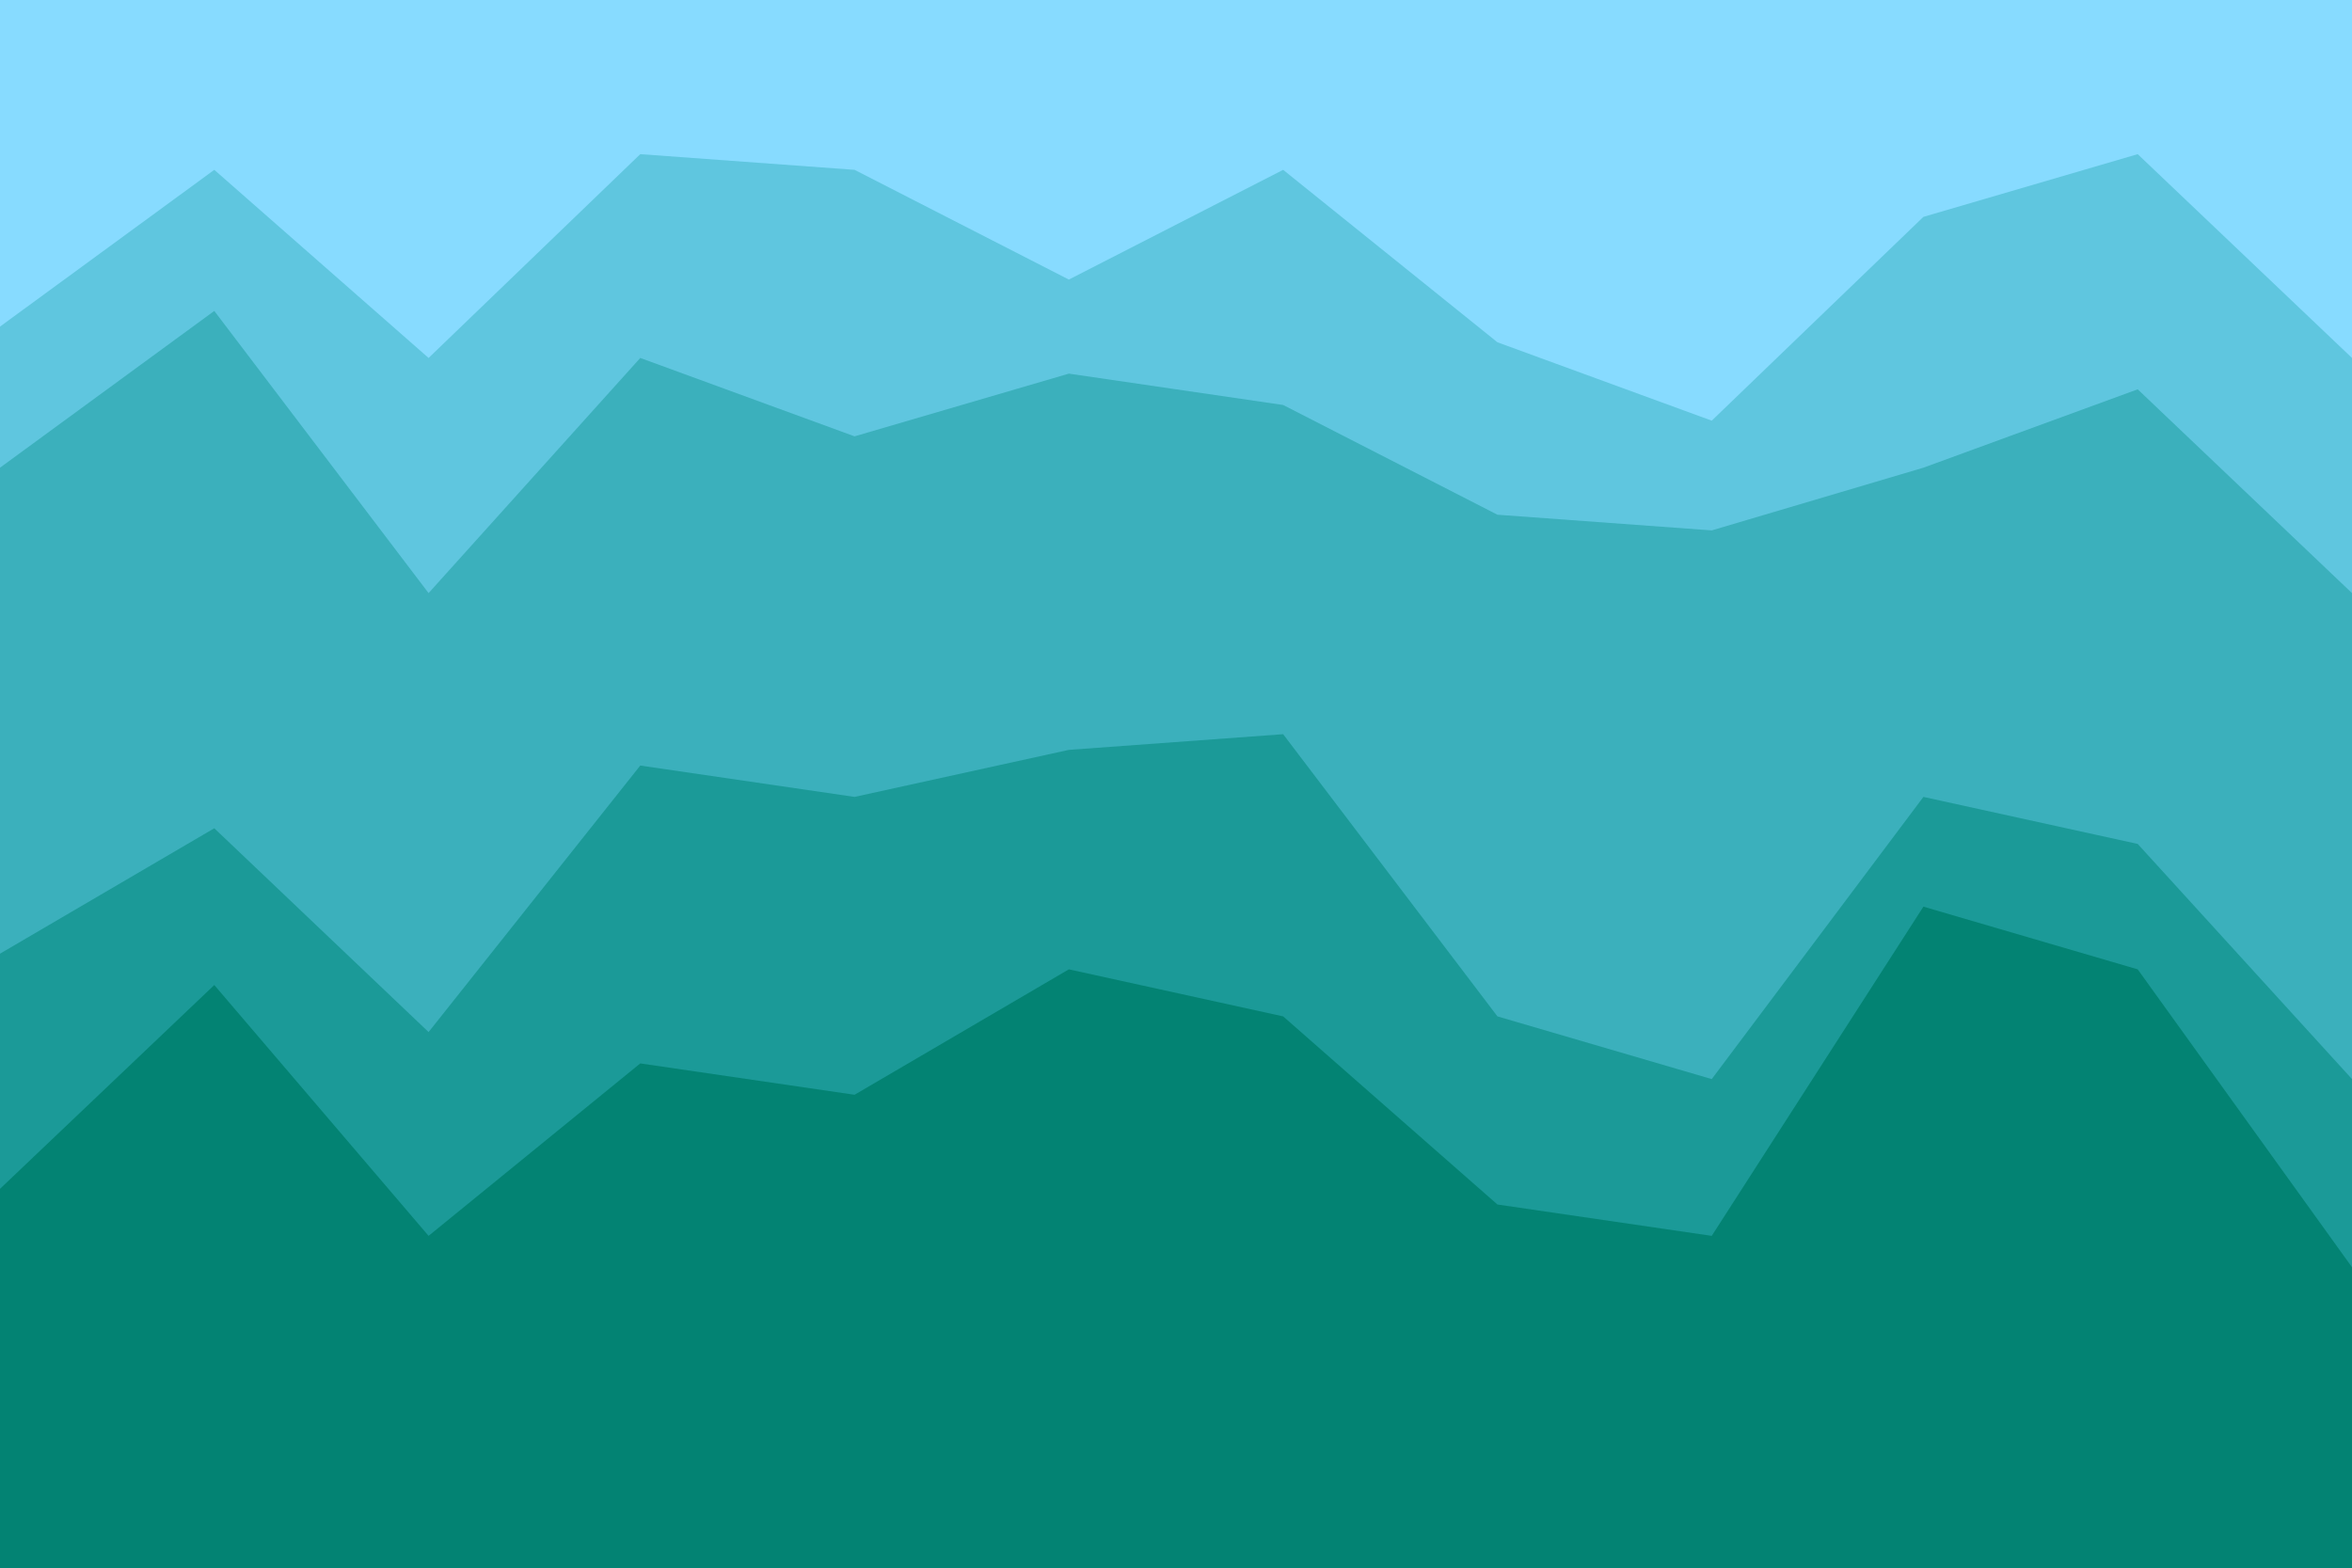
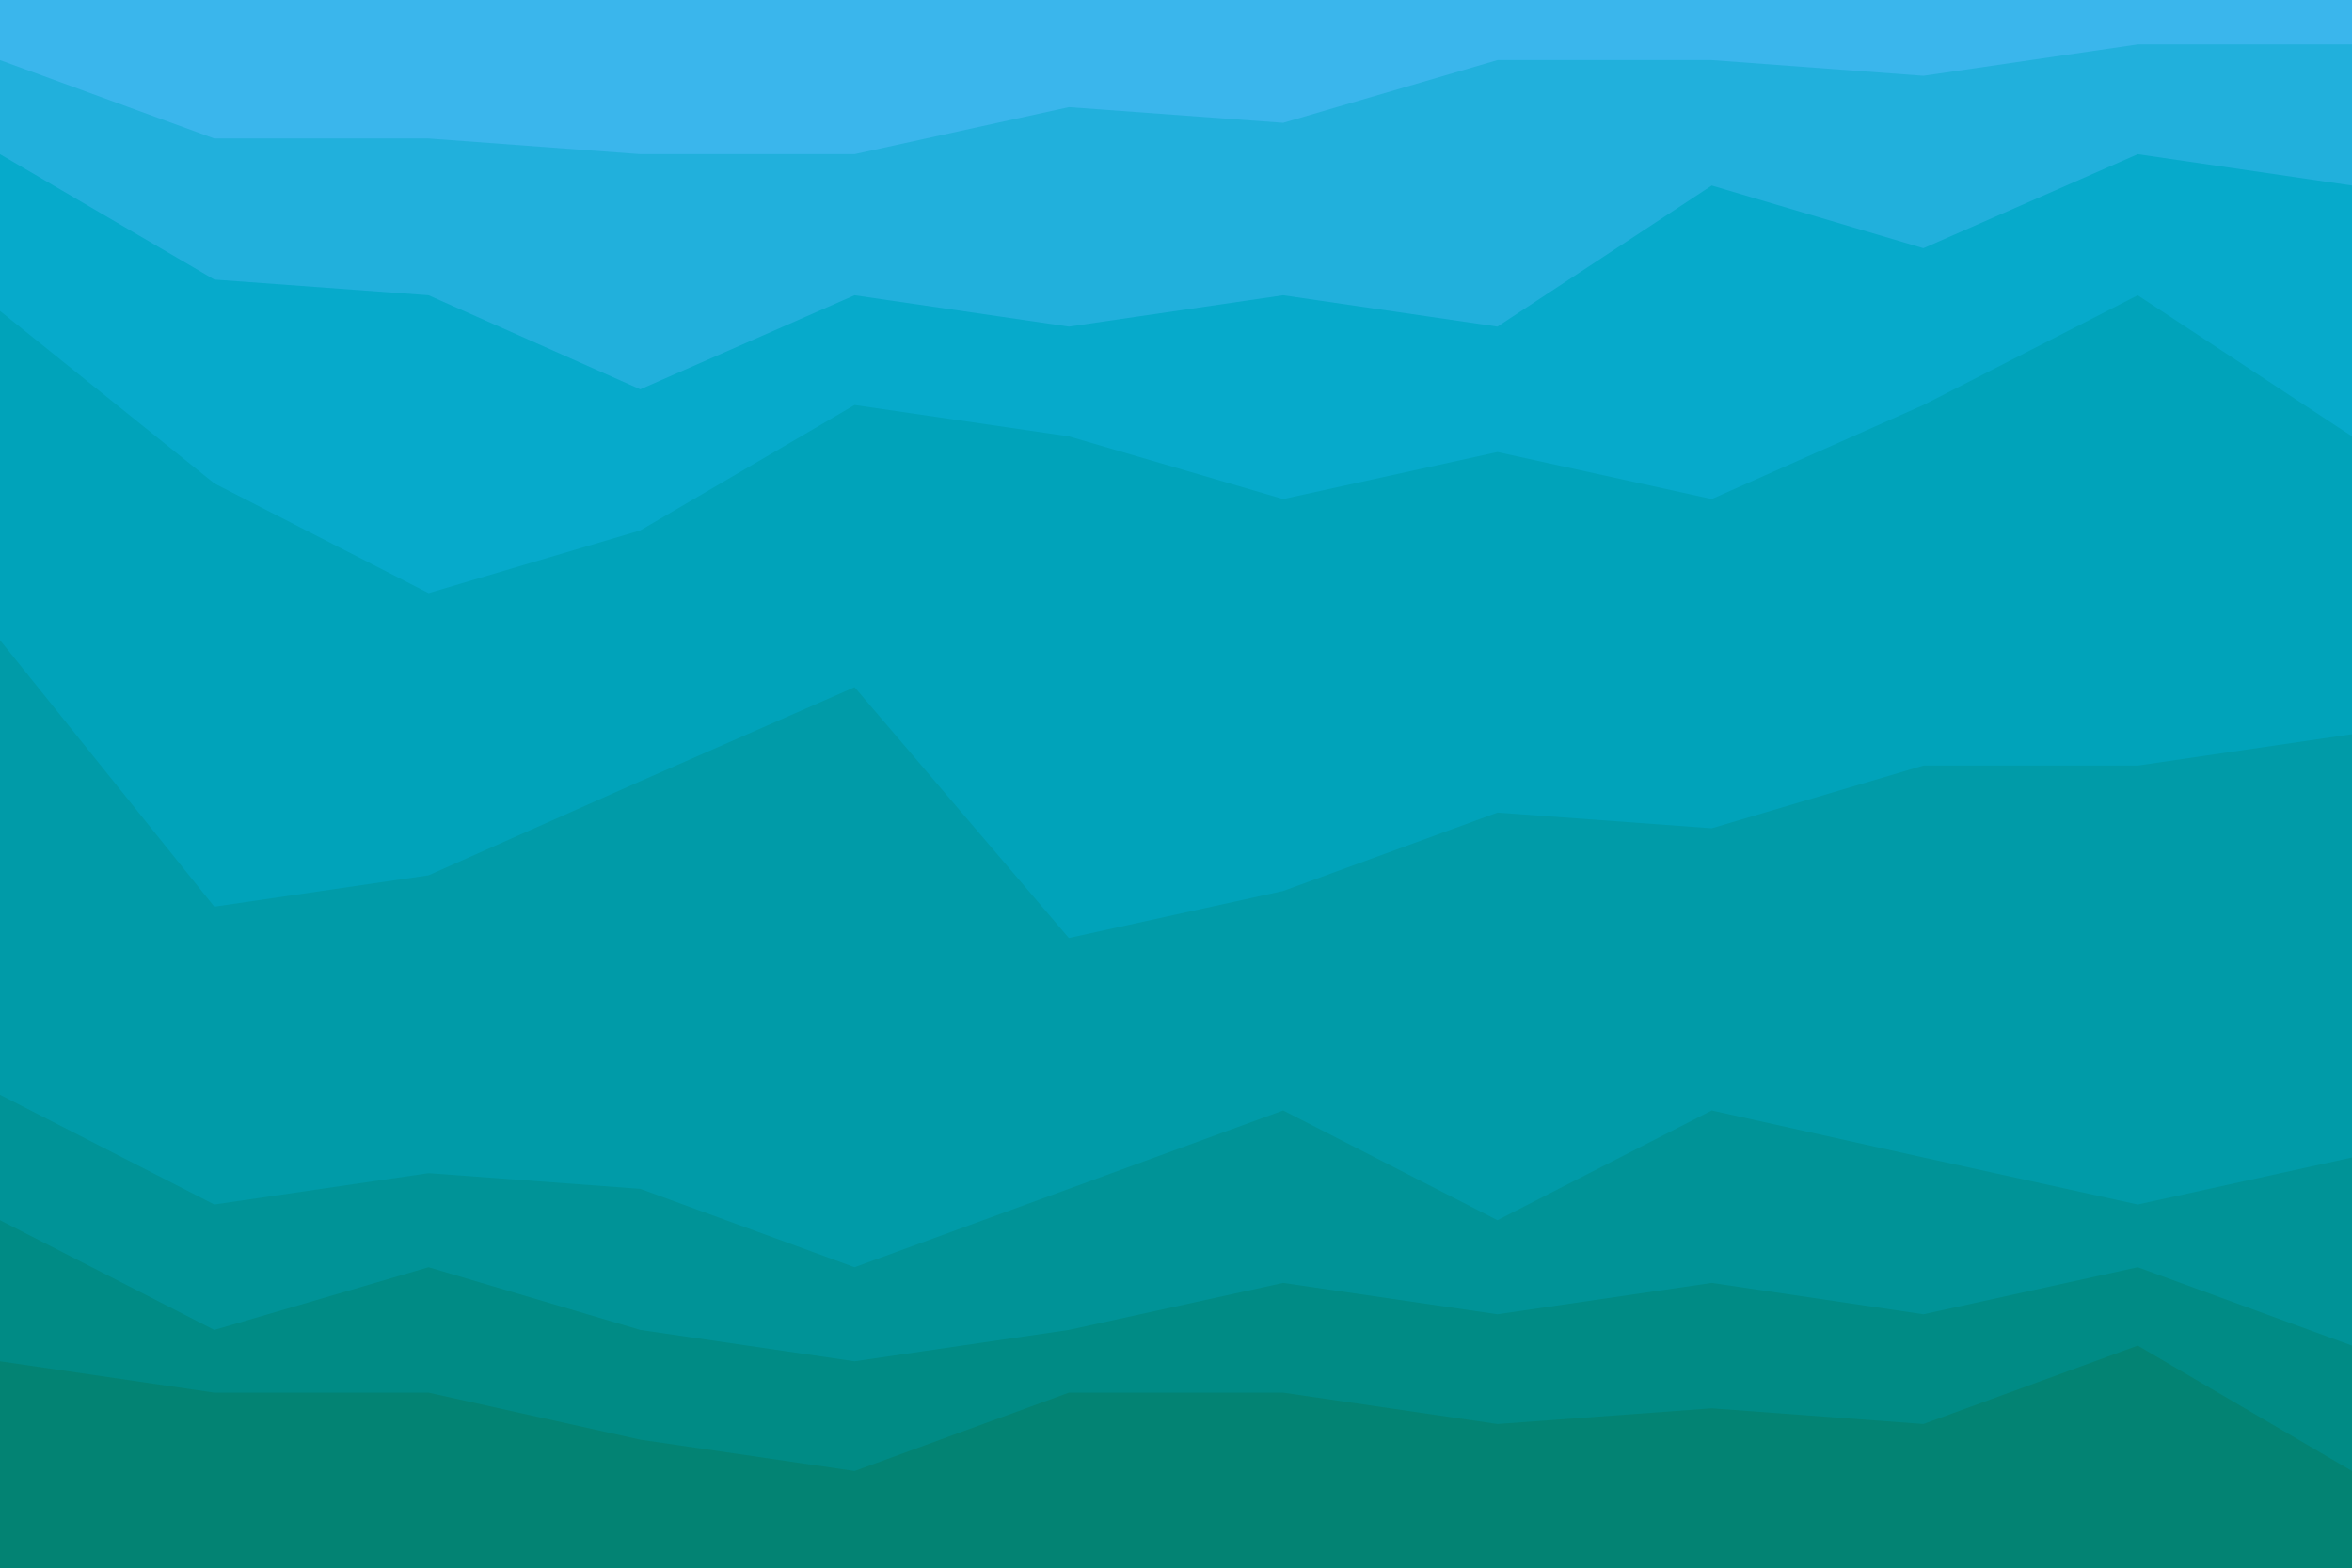
<svg xmlns="http://www.w3.org/2000/svg" id="visual" viewBox="0 0 900 600" width="900" height="600" version="1.1">
-   <path d="M0 127L82 67L164 139L245 61L327 67L409 109L491 67L573 133L655 163L736 85L818 61L900 139L900 0L818 0L736 0L655 0L573 0L491 0L409 0L327 0L245 0L164 0L82 0L0 0Z" fill="#87dbff" />
-   <path d="M0 181L82 121L164 229L245 139L327 169L409 145L491 157L573 199L655 205L736 181L818 151L900 229L900 137L818 59L736 83L655 161L573 131L491 65L409 107L327 65L245 59L164 137L82 65L0 125Z" fill="#5fc6df" />
-   <path d="M0 367L82 319L164 397L245 295L327 307L409 289L491 283L573 391L655 415L736 307L818 325L900 415L900 227L818 149L736 179L655 203L573 197L491 155L409 143L327 167L245 137L164 227L82 119L0 179Z" fill="#3bb0bc" />
-   <path d="M0 457L82 379L164 475L245 409L327 421L409 373L491 391L573 463L655 475L736 349L818 373L900 487L900 413L818 323L736 305L655 413L573 389L491 281L409 287L327 305L245 293L164 395L82 317L0 365Z" fill="#1b9a98" />
-   <path d="M0 601L82 601L164 601L245 601L327 601L409 601L491 601L573 601L655 601L736 601L818 601L900 601L900 485L818 371L736 347L655 473L573 461L491 389L409 371L327 419L245 407L164 473L82 377L0 455Z" fill="#038373" />
+   <path d="M0 25L82 55L164 55L245 61L327 61L409 43L491 49L573 25L655 25L736 31L818 19L900 19L900 0L818 0L736 0L655 0L573 0L491 0L409 0L327 0L245 0L164 0L82 0L0 0Z" fill="#3ab6ec" />
+   <path d="M0 61L82 109L164 115L245 151L327 115L409 127L491 115L573 127L655 73L736 97L818 61L900 73L900 17L818 17L736 29L655 23L573 23L491 47L409 41L327 59L245 59L164 53L82 53L0 23Z" fill="#21b0dc" />
+   <path d="M0 121L82 187L164 229L245 205L327 157L409 169L491 193L573 175L655 193L736 157L818 115L900 169L900 71L818 59L736 95L655 71L573 125L491 113L409 125L327 113L245 149L164 113L82 107L0 59Z" fill="#06aacb" />
+   <path d="M0 247L82 349L164 337L245 301L327 265L409 361L491 343L573 313L655 319L736 295L818 295L900 283L900 167L818 113L736 155L655 191L573 173L491 191L409 167L327 155L245 203L164 227L82 185L0 119Z" fill="#00a3ba" />
+   <path d="M0 421L82 463L164 451L245 457L327 487L409 457L491 427L573 469L655 427L736 445L818 463L900 445L900 281L818 293L736 293L655 317L573 311L491 341L409 359L327 263L245 299L164 335L82 347L0 245Z" fill="#009ba8" />
+   <path d="M0 469L82 511L164 487L245 511L327 523L409 511L491 493L573 505L655 493L736 505L818 487L900 517L900 443L818 461L736 443L655 425L573 467L491 425L409 455L327 485L245 455L164 449L82 461L0 419Z" fill="#009397" />
+   <path d="M0 523L82 535L164 535L245 553L327 565L409 535L491 535L573 547L655 541L736 547L818 517L900 565L900 515L818 485L736 503L655 491L573 503L491 491L409 509L327 521L245 509L164 485L82 509L0 467Z" fill="#008b85" />
+   <path d="M0 601L82 601L164 601L245 601L327 601L409 601L491 601L573 601L655 601L736 601L818 601L900 601L900 563L818 515L736 545L655 539L573 545L491 533L409 533L327 563L245 551L164 533L82 533L0 521Z" fill="#038373" />
</svg>
